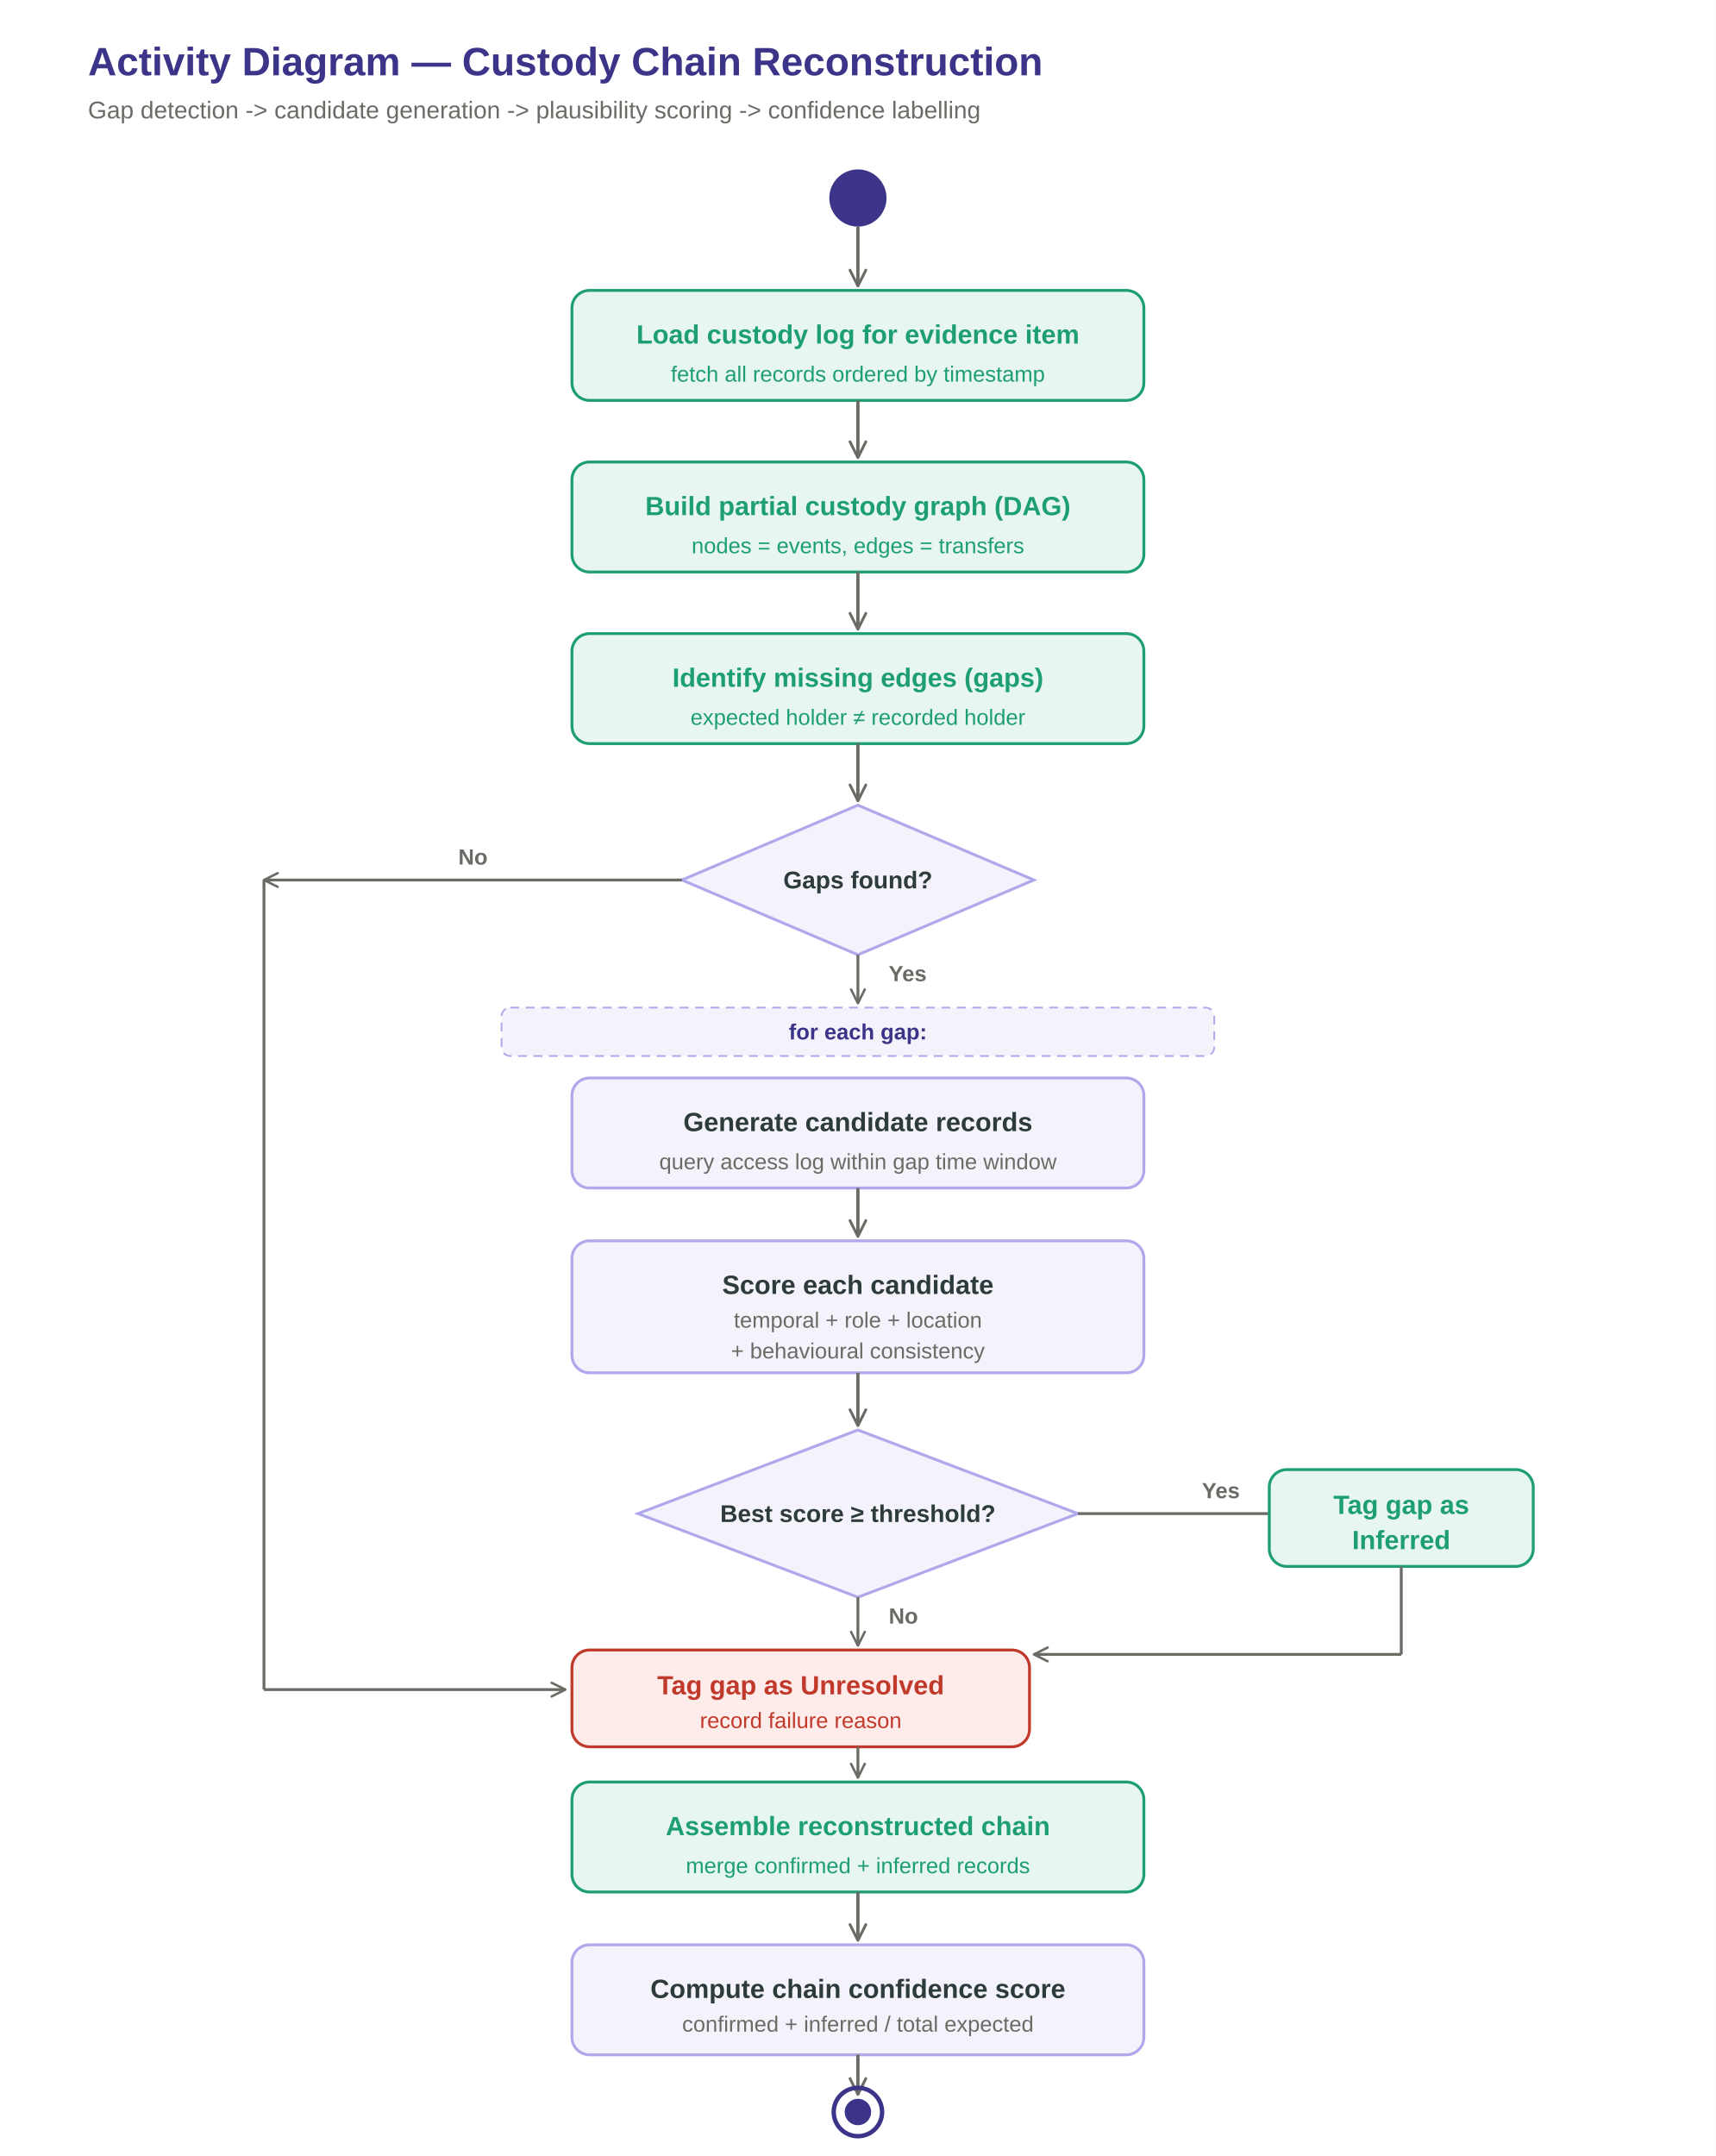
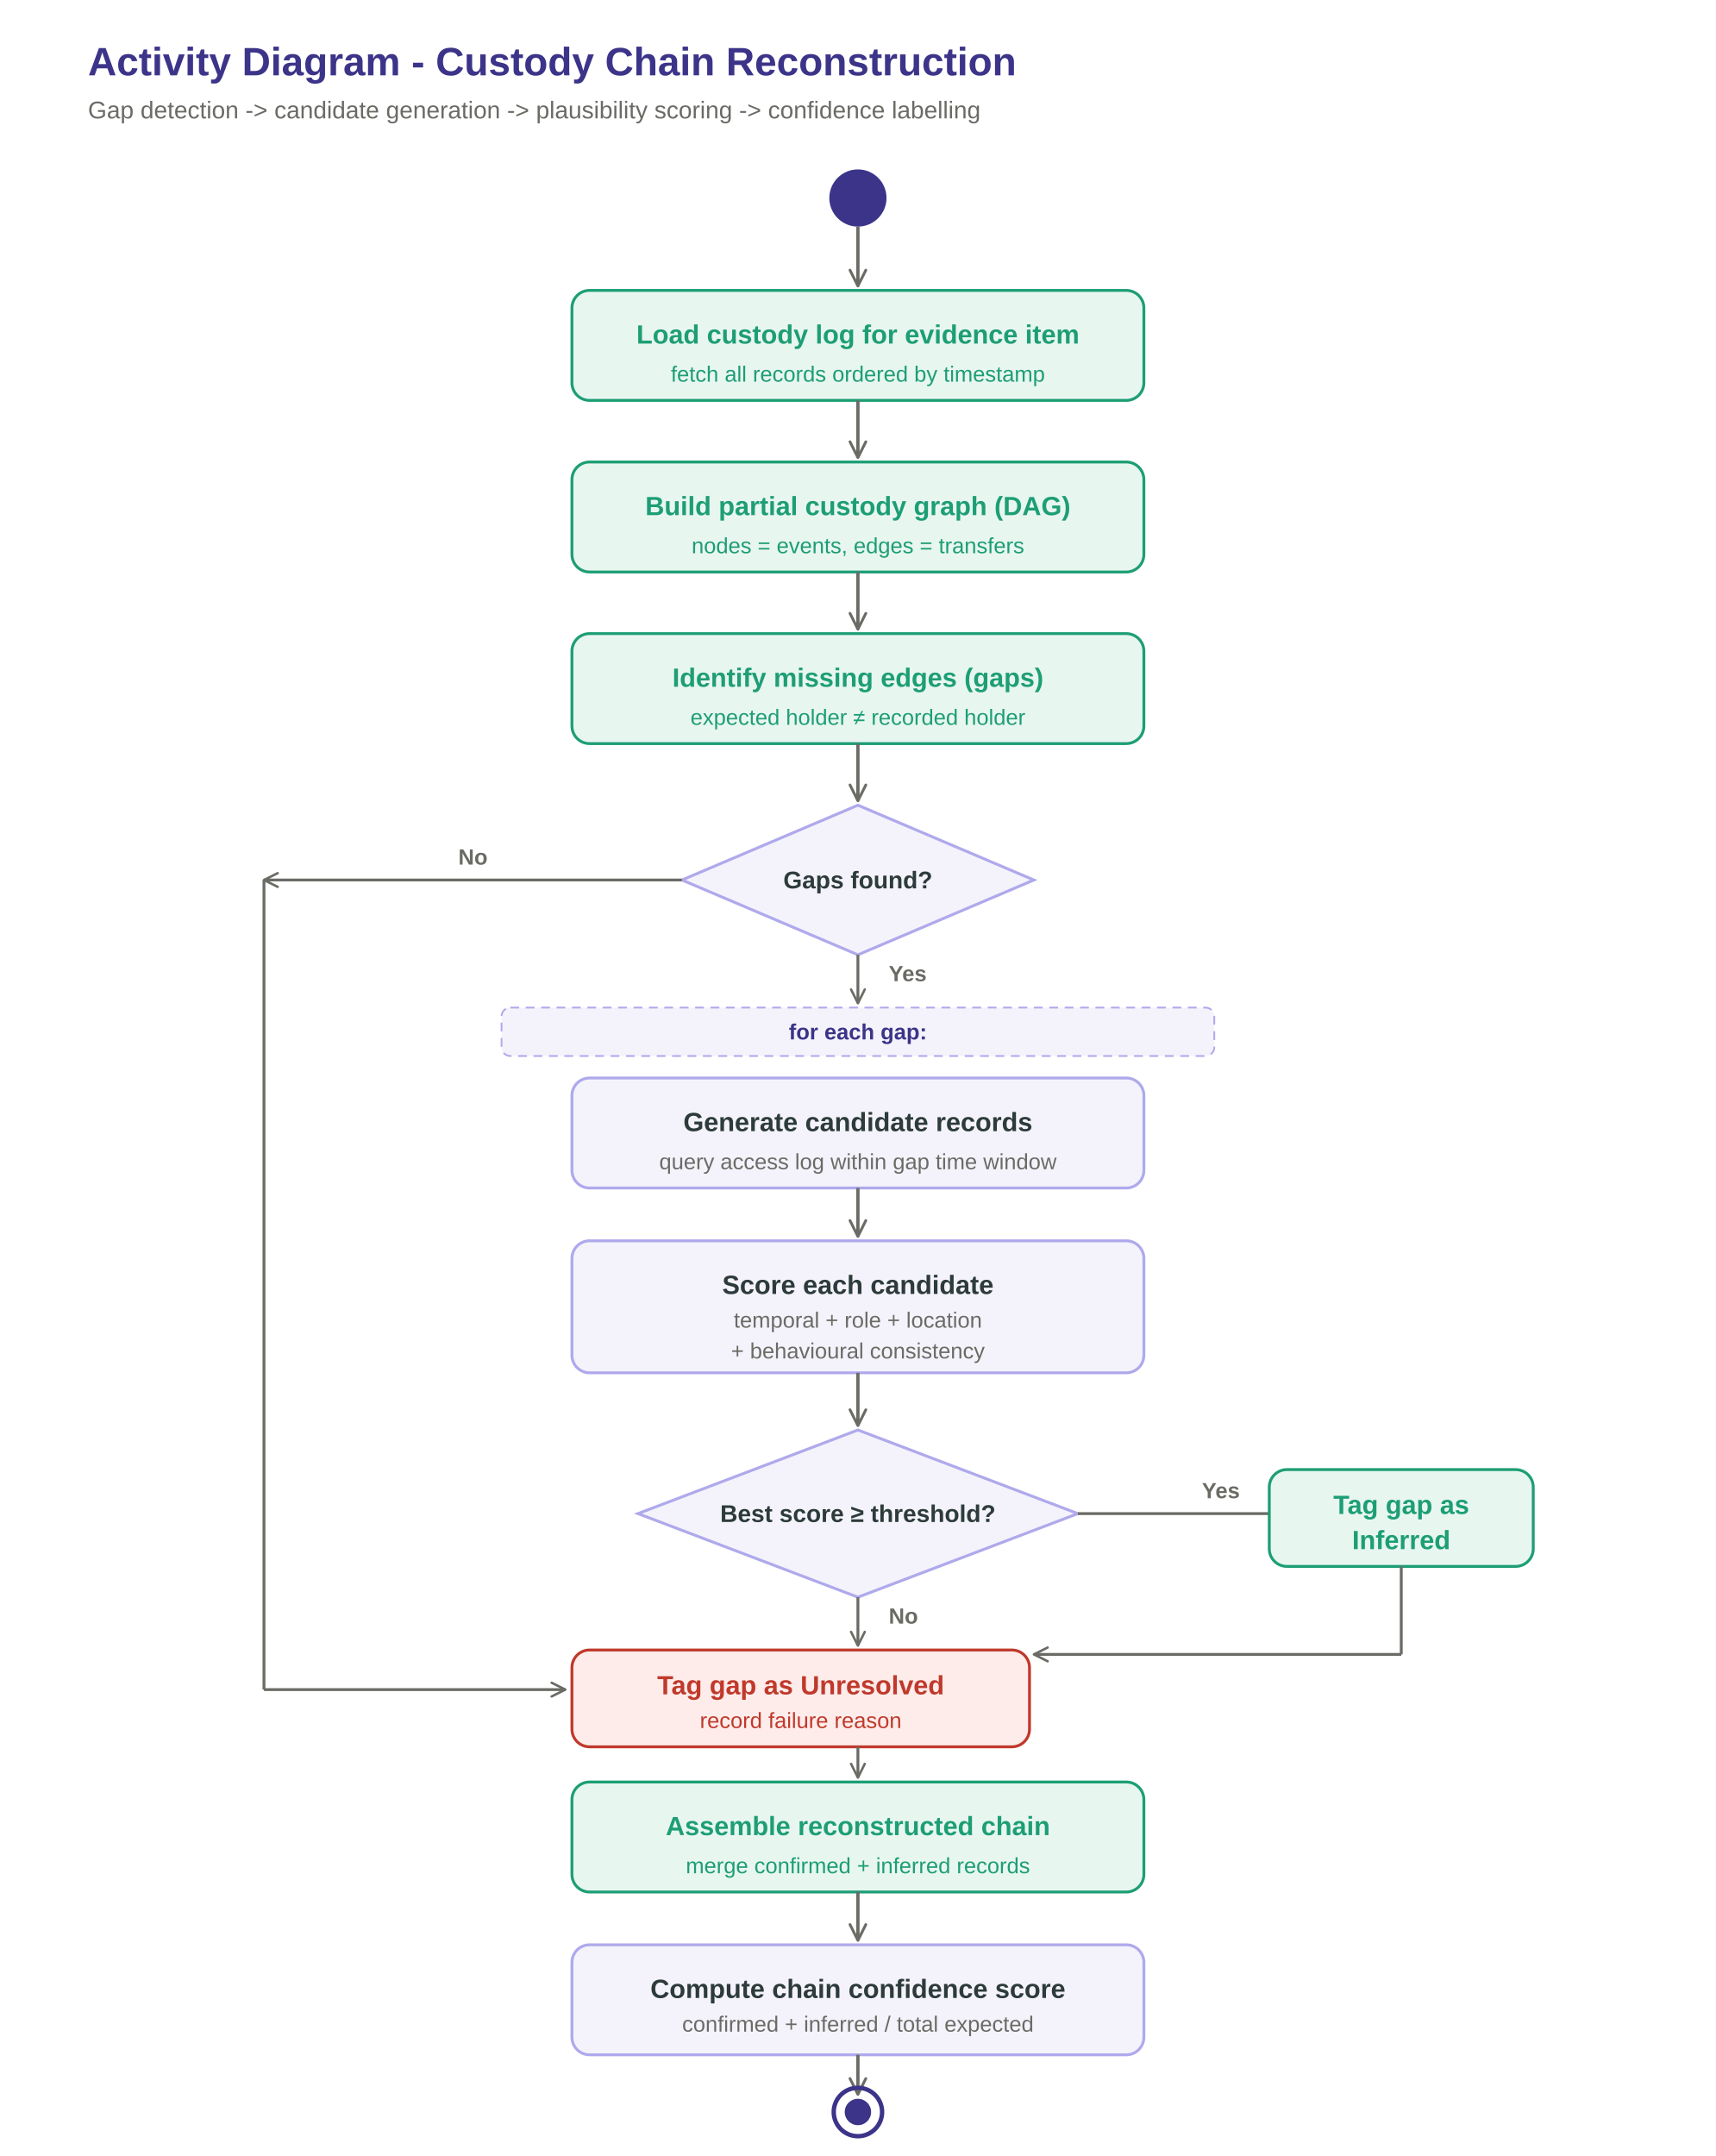
<svg xmlns="http://www.w3.org/2000/svg" width="100%" viewBox="0 0 780 980" role="img" font-family="Segoe UI, Arial, Helvetica, sans-serif">
  <defs>
    <marker id="arrow" viewBox="0 0 10 10" refX="9" refY="5" markerWidth="6" markerHeight="6" orient="auto-start-reverse">
      <path d="M1 1L9 5L1 9" fill="none" stroke="#6B6B66" stroke-width="1.4" stroke-linecap="round" stroke-linejoin="round" />
    </marker>
  </defs>
  <rect x="0" y="0" width="780" height="980" fill="#FFFFFF" />
-   <text x="40" y="28" font-size="18" fill="#3C3489" text-anchor="start" font-weight="700" dominant-baseline="central">Activity Diagram — Custody Chain Reconstruction</text>
+   <text x="40" y="28" font-size="18" fill="#3C3489" text-anchor="start" font-weight="700" dominant-baseline="central">Activity Diagram - Custody Chain Reconstruction</text>
  <text x="40" y="50" font-size="11" fill="#6B6B66" text-anchor="start" font-weight="400" dominant-baseline="central">Gap detection -&gt; candidate generation -&gt; plausibility scoring -&gt; confidence labelling</text>
  <circle cx="390" cy="90" r="13" fill="#3C3489" />
  <line x1="390" y1="103" x2="390" y2="130" stroke="#6B6B66" stroke-width="1.5" marker-end="url(#arrow)" />
  <rect x="260" y="132" width="260" height="50" rx="8" fill="#E8F6F0" stroke="#1D9E75" stroke-width="1.3" />
  <text x="390" y="152" font-size="12" fill="#1D9E75" text-anchor="middle" font-weight="700" dominant-baseline="central">Load custody log for evidence item</text>
  <text x="390" y="170" font-size="10" fill="#1D9E75" text-anchor="middle" font-weight="400" dominant-baseline="central">fetch all records ordered by timestamp</text>
  <line x1="390" y1="182" x2="390" y2="208" stroke="#6B6B66" stroke-width="1.5" marker-end="url(#arrow)" />
  <rect x="260" y="210" width="260" height="50" rx="8" fill="#E8F6F0" stroke="#1D9E75" stroke-width="1.3" />
  <text x="390" y="230" font-size="12" fill="#1D9E75" text-anchor="middle" font-weight="700" dominant-baseline="central">Build partial custody graph (DAG)</text>
  <text x="390" y="248" font-size="10" fill="#1D9E75" text-anchor="middle" font-weight="400" dominant-baseline="central">nodes = events, edges = transfers</text>
  <line x1="390" y1="260" x2="390" y2="286" stroke="#6B6B66" stroke-width="1.5" marker-end="url(#arrow)" />
  <rect x="260" y="288" width="260" height="50" rx="8" fill="#E8F6F0" stroke="#1D9E75" stroke-width="1.3" />
  <text x="390" y="308" font-size="12" fill="#1D9E75" text-anchor="middle" font-weight="700" dominant-baseline="central">Identify missing edges (gaps)</text>
  <text x="390" y="326" font-size="10" fill="#1D9E75" text-anchor="middle" font-weight="400" dominant-baseline="central">expected holder ≠ recorded holder</text>
  <line x1="390" y1="338" x2="390" y2="364" stroke="#6B6B66" stroke-width="1.5" marker-end="url(#arrow)" />
  <polygon points="390,366 470,400 390,434 310,400" fill="#F4F3FB" stroke="#AFA9EC" stroke-width="1.3" />
  <text x="390" y="400" font-size="11" fill="#2D3B3A" text-anchor="middle" font-weight="700" dominant-baseline="central">Gaps found?</text>
  <line x1="310" y1="400" x2="120" y2="400" stroke="#6B6B66" stroke-width="1.3" marker-end="url(#arrow)" />
  <text x="215" y="393" font-size="10" fill="#6B6B66" text-anchor="middle" font-weight="600">No</text>
  <line x1="120" y1="400" x2="120" y2="768" stroke="#6B6B66" stroke-width="1.3" />
  <line x1="120" y1="768" x2="257" y2="768" stroke="#6B6B66" stroke-width="1.3" marker-end="url(#arrow)" />
  <line x1="390" y1="434" x2="390" y2="456" stroke="#6B6B66" stroke-width="1.3" marker-end="url(#arrow)" />
  <text x="404" y="446" font-size="10" fill="#6B6B66" text-anchor="start" font-weight="600">Yes</text>
  <rect x="228" y="458" width="324" height="22" rx="4" fill="#F4F3FB" stroke="#AFA9EC" stroke-width="0.8" stroke-dasharray="4 3" />
  <text x="390" y="469" font-size="10" fill="#3C3489" text-anchor="middle" font-weight="700" dominant-baseline="central">for each gap:</text>
  <rect x="260" y="490" width="260" height="50" rx="8" fill="#F4F3FB" stroke="#AFA9EC" stroke-width="1.3" />
  <text x="390" y="510" font-size="12" fill="#2D3B3A" text-anchor="middle" font-weight="700" dominant-baseline="central">Generate candidate records</text>
  <text x="390" y="528" font-size="10" fill="#6B6B66" text-anchor="middle" font-weight="400" dominant-baseline="central">query access log within gap time window</text>
  <line x1="390" y1="540" x2="390" y2="562" stroke="#6B6B66" stroke-width="1.5" marker-end="url(#arrow)" />
  <rect x="260" y="564" width="260" height="60" rx="8" fill="#F4F3FB" stroke="#AFA9EC" stroke-width="1.3" />
  <text x="390" y="584" font-size="12" fill="#2D3B3A" text-anchor="middle" font-weight="700" dominant-baseline="central">Score each candidate</text>
  <text x="390" y="600" font-size="10" fill="#6B6B66" text-anchor="middle" font-weight="400" dominant-baseline="central">temporal + role + location</text>
  <text x="390" y="614" font-size="10" fill="#6B6B66" text-anchor="middle" font-weight="400" dominant-baseline="central">+ behavioural consistency</text>
  <line x1="390" y1="624" x2="390" y2="648" stroke="#6B6B66" stroke-width="1.5" marker-end="url(#arrow)" />
  <polygon points="390,650 490,688 390,726 290,688" fill="#F4F3FB" stroke="#AFA9EC" stroke-width="1.3" />
  <text x="390" y="688" font-size="11" fill="#2D3B3A" text-anchor="middle" font-weight="700" dominant-baseline="central">Best score ≥ threshold?</text>
  <line x1="490" y1="688" x2="620" y2="688" stroke="#6B6B66" stroke-width="1.3" marker-end="url(#arrow)" />
  <text x="555" y="681" font-size="10" fill="#6B6B66" text-anchor="middle" font-weight="600">Yes</text>
  <rect x="577" y="668" width="120" height="44" rx="8" fill="#E8F6F0" stroke="#1D9E75" stroke-width="1.3" />
  <text x="637" y="684" font-size="12" fill="#1D9E75" text-anchor="middle" font-weight="700" dominant-baseline="central">Tag gap as</text>
  <text x="637" y="700" font-size="12" fill="#1D9E75" text-anchor="middle" font-weight="700" dominant-baseline="central">Inferred</text>
  <line x1="637" y1="712" x2="637" y2="752" stroke="#6B6B66" stroke-width="1.3" />
  <line x1="637" y1="752" x2="470" y2="752" stroke="#6B6B66" stroke-width="1.3" marker-end="url(#arrow)" />
  <line x1="390" y1="726" x2="390" y2="748" stroke="#6B6B66" stroke-width="1.3" marker-end="url(#arrow)" />
  <text x="404" y="738" font-size="10" fill="#6B6B66" text-anchor="start" font-weight="600">No</text>
  <rect x="260" y="750" width="208" height="44" rx="8" fill="#FDECEA" stroke="#C0392B" stroke-width="1.3" />
  <text x="364" y="766" font-size="12" fill="#C0392B" text-anchor="middle" font-weight="700" dominant-baseline="central">Tag gap as Unresolved</text>
  <text x="364" y="782" font-size="10" fill="#C0392B" text-anchor="middle" font-weight="400" dominant-baseline="central">record failure reason</text>
  <line x1="390" y1="794" x2="390" y2="808" stroke="#6B6B66" stroke-width="1.3" marker-end="url(#arrow)" />
  <rect x="260" y="810" width="260" height="50" rx="8" fill="#E8F6F0" stroke="#1D9E75" stroke-width="1.3" />
  <text x="390" y="830" font-size="12" fill="#1D9E75" text-anchor="middle" font-weight="700" dominant-baseline="central">Assemble reconstructed chain</text>
  <text x="390" y="848" font-size="10" fill="#1D9E75" text-anchor="middle" font-weight="400" dominant-baseline="central">merge confirmed + inferred records</text>
  <line x1="390" y1="860" x2="390" y2="882" stroke="#6B6B66" stroke-width="1.5" marker-end="url(#arrow)" />
  <rect x="260" y="884" width="260" height="50" rx="8" fill="#F4F3FB" stroke="#AFA9EC" stroke-width="1.3" />
  <text x="390" y="904" font-size="12" fill="#2D3B3A" text-anchor="middle" font-weight="700" dominant-baseline="central">Compute chain confidence score</text>
  <text x="390" y="920" font-size="10" fill="#6B6B66" text-anchor="middle" font-weight="400" dominant-baseline="central">confirmed + inferred / total expected</text>
  <line x1="390" y1="934" x2="390" y2="952" stroke="#6B6B66" stroke-width="1.5" marker-end="url(#arrow)" />
  <circle cx="390" cy="960" r="11" fill="none" stroke="#3C3489" stroke-width="2" />
  <circle cx="390" cy="960" r="6" fill="#3C3489" />
</svg>
